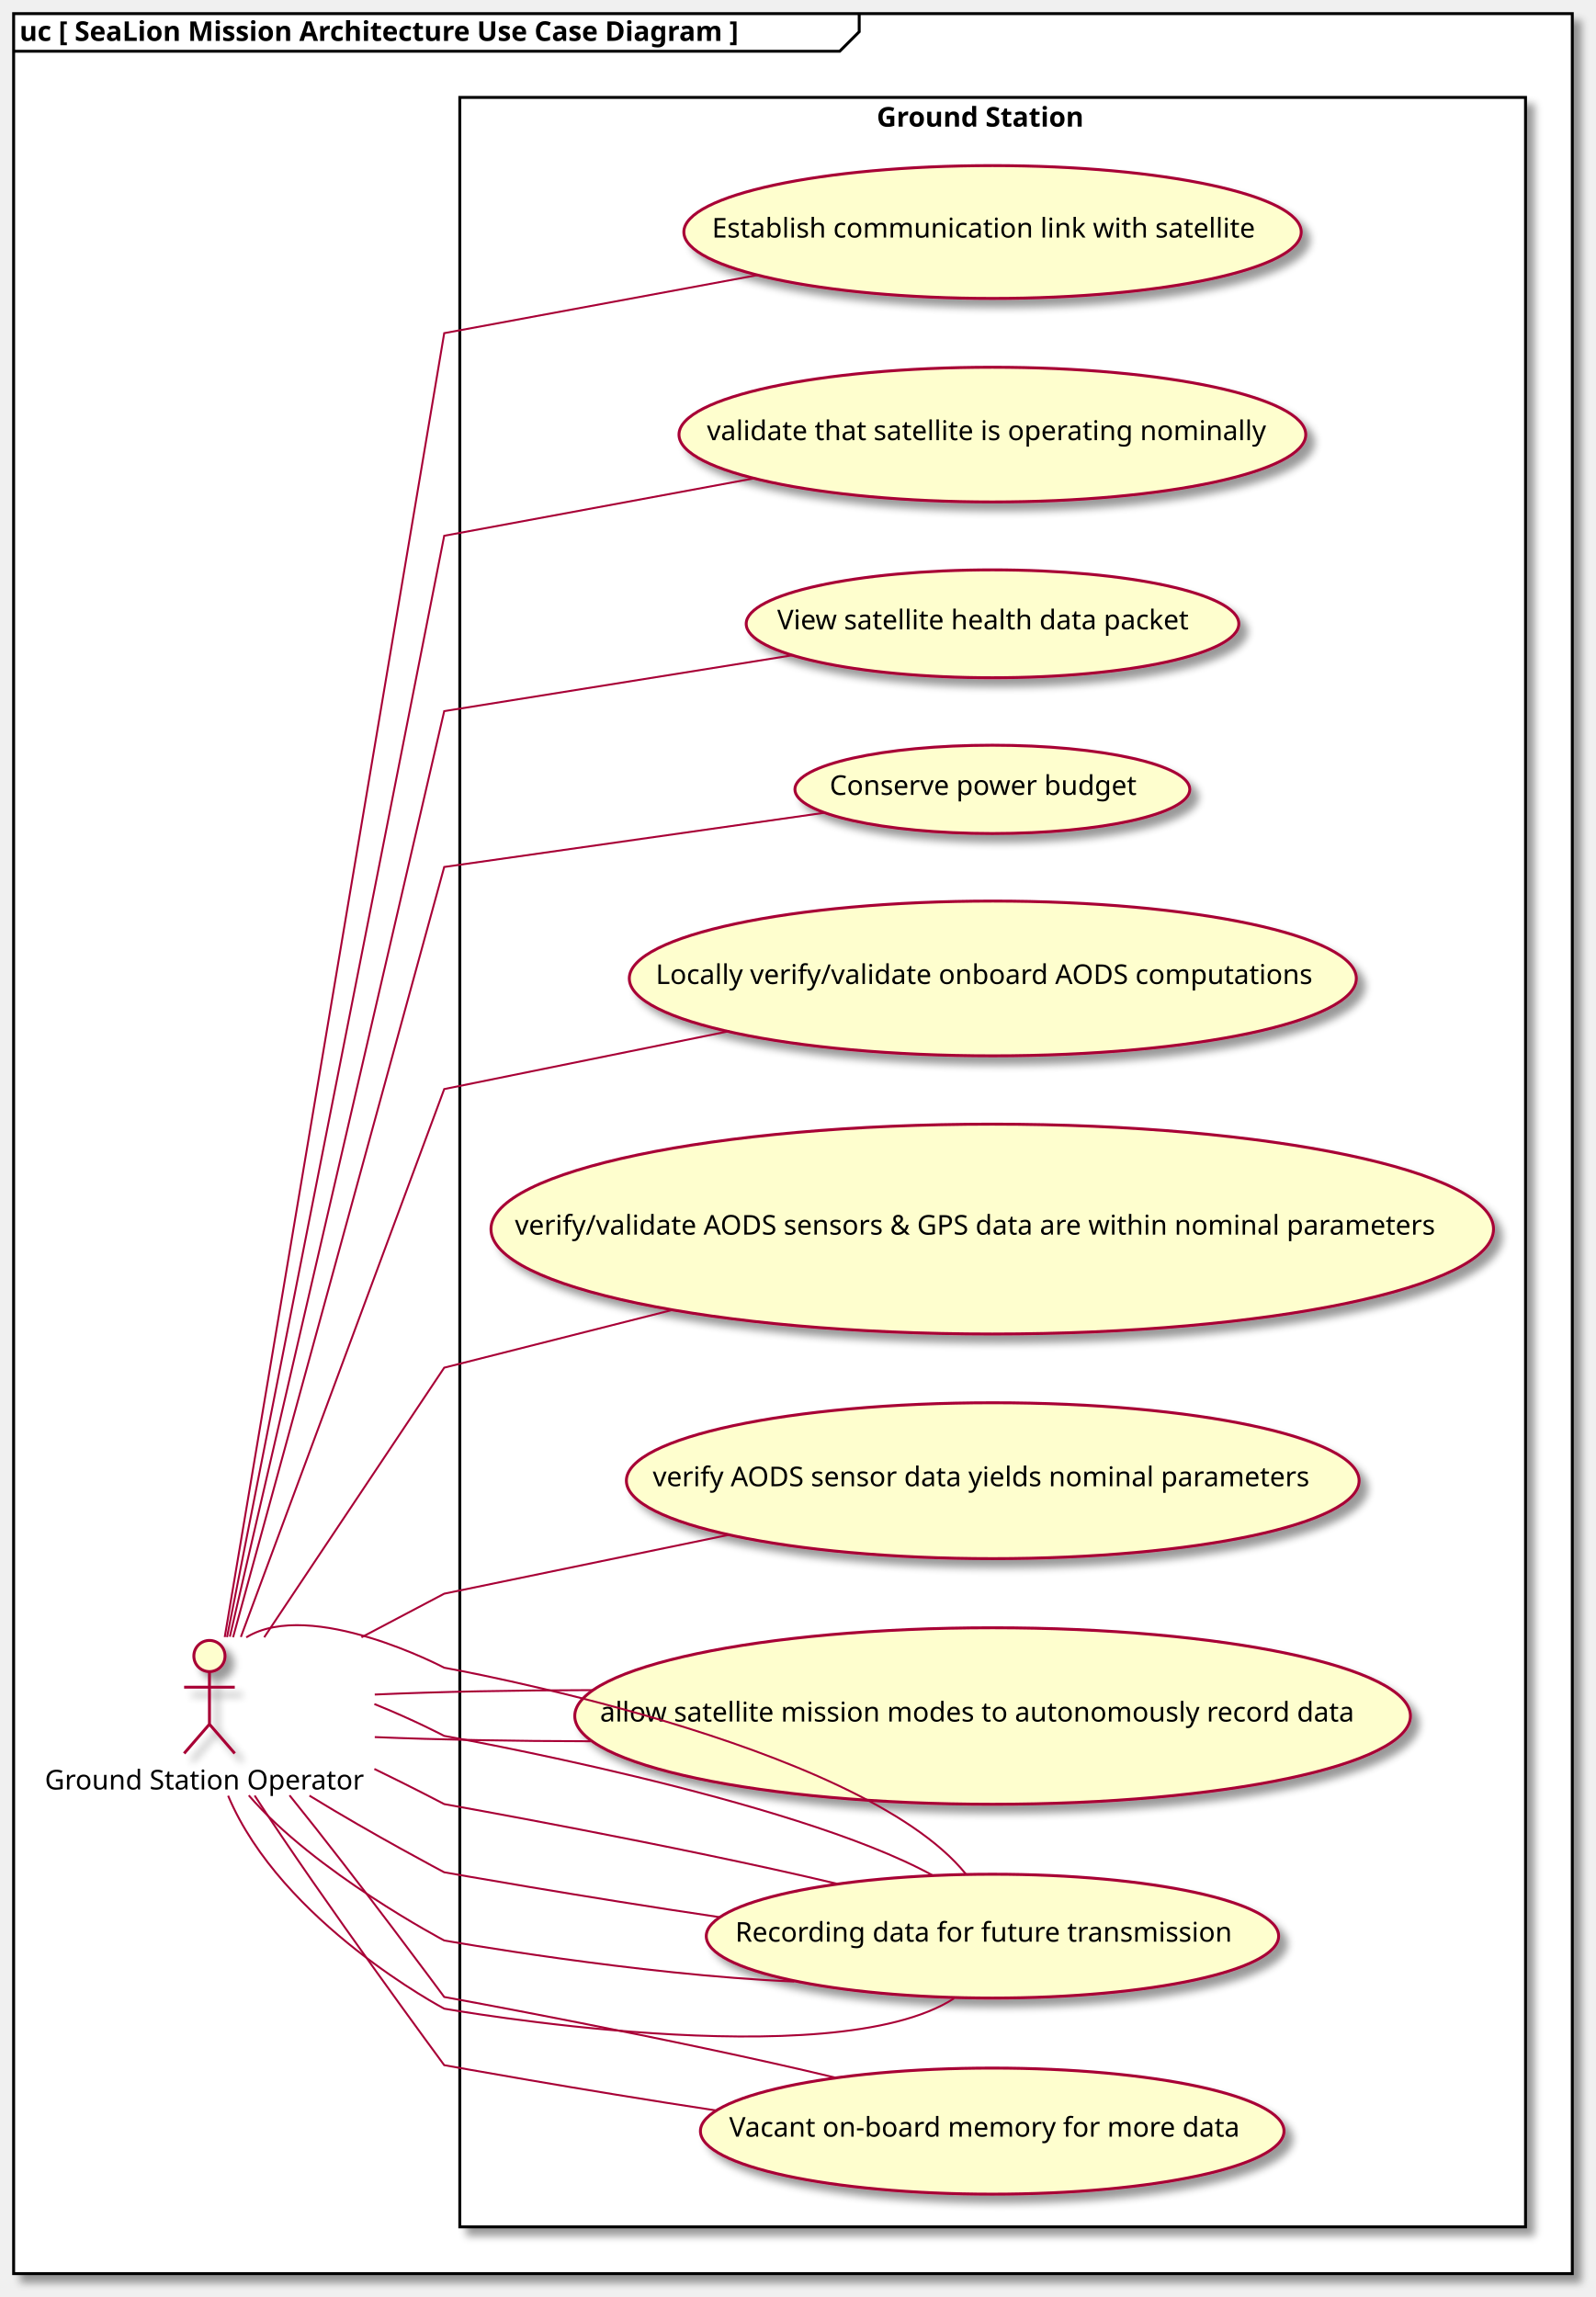
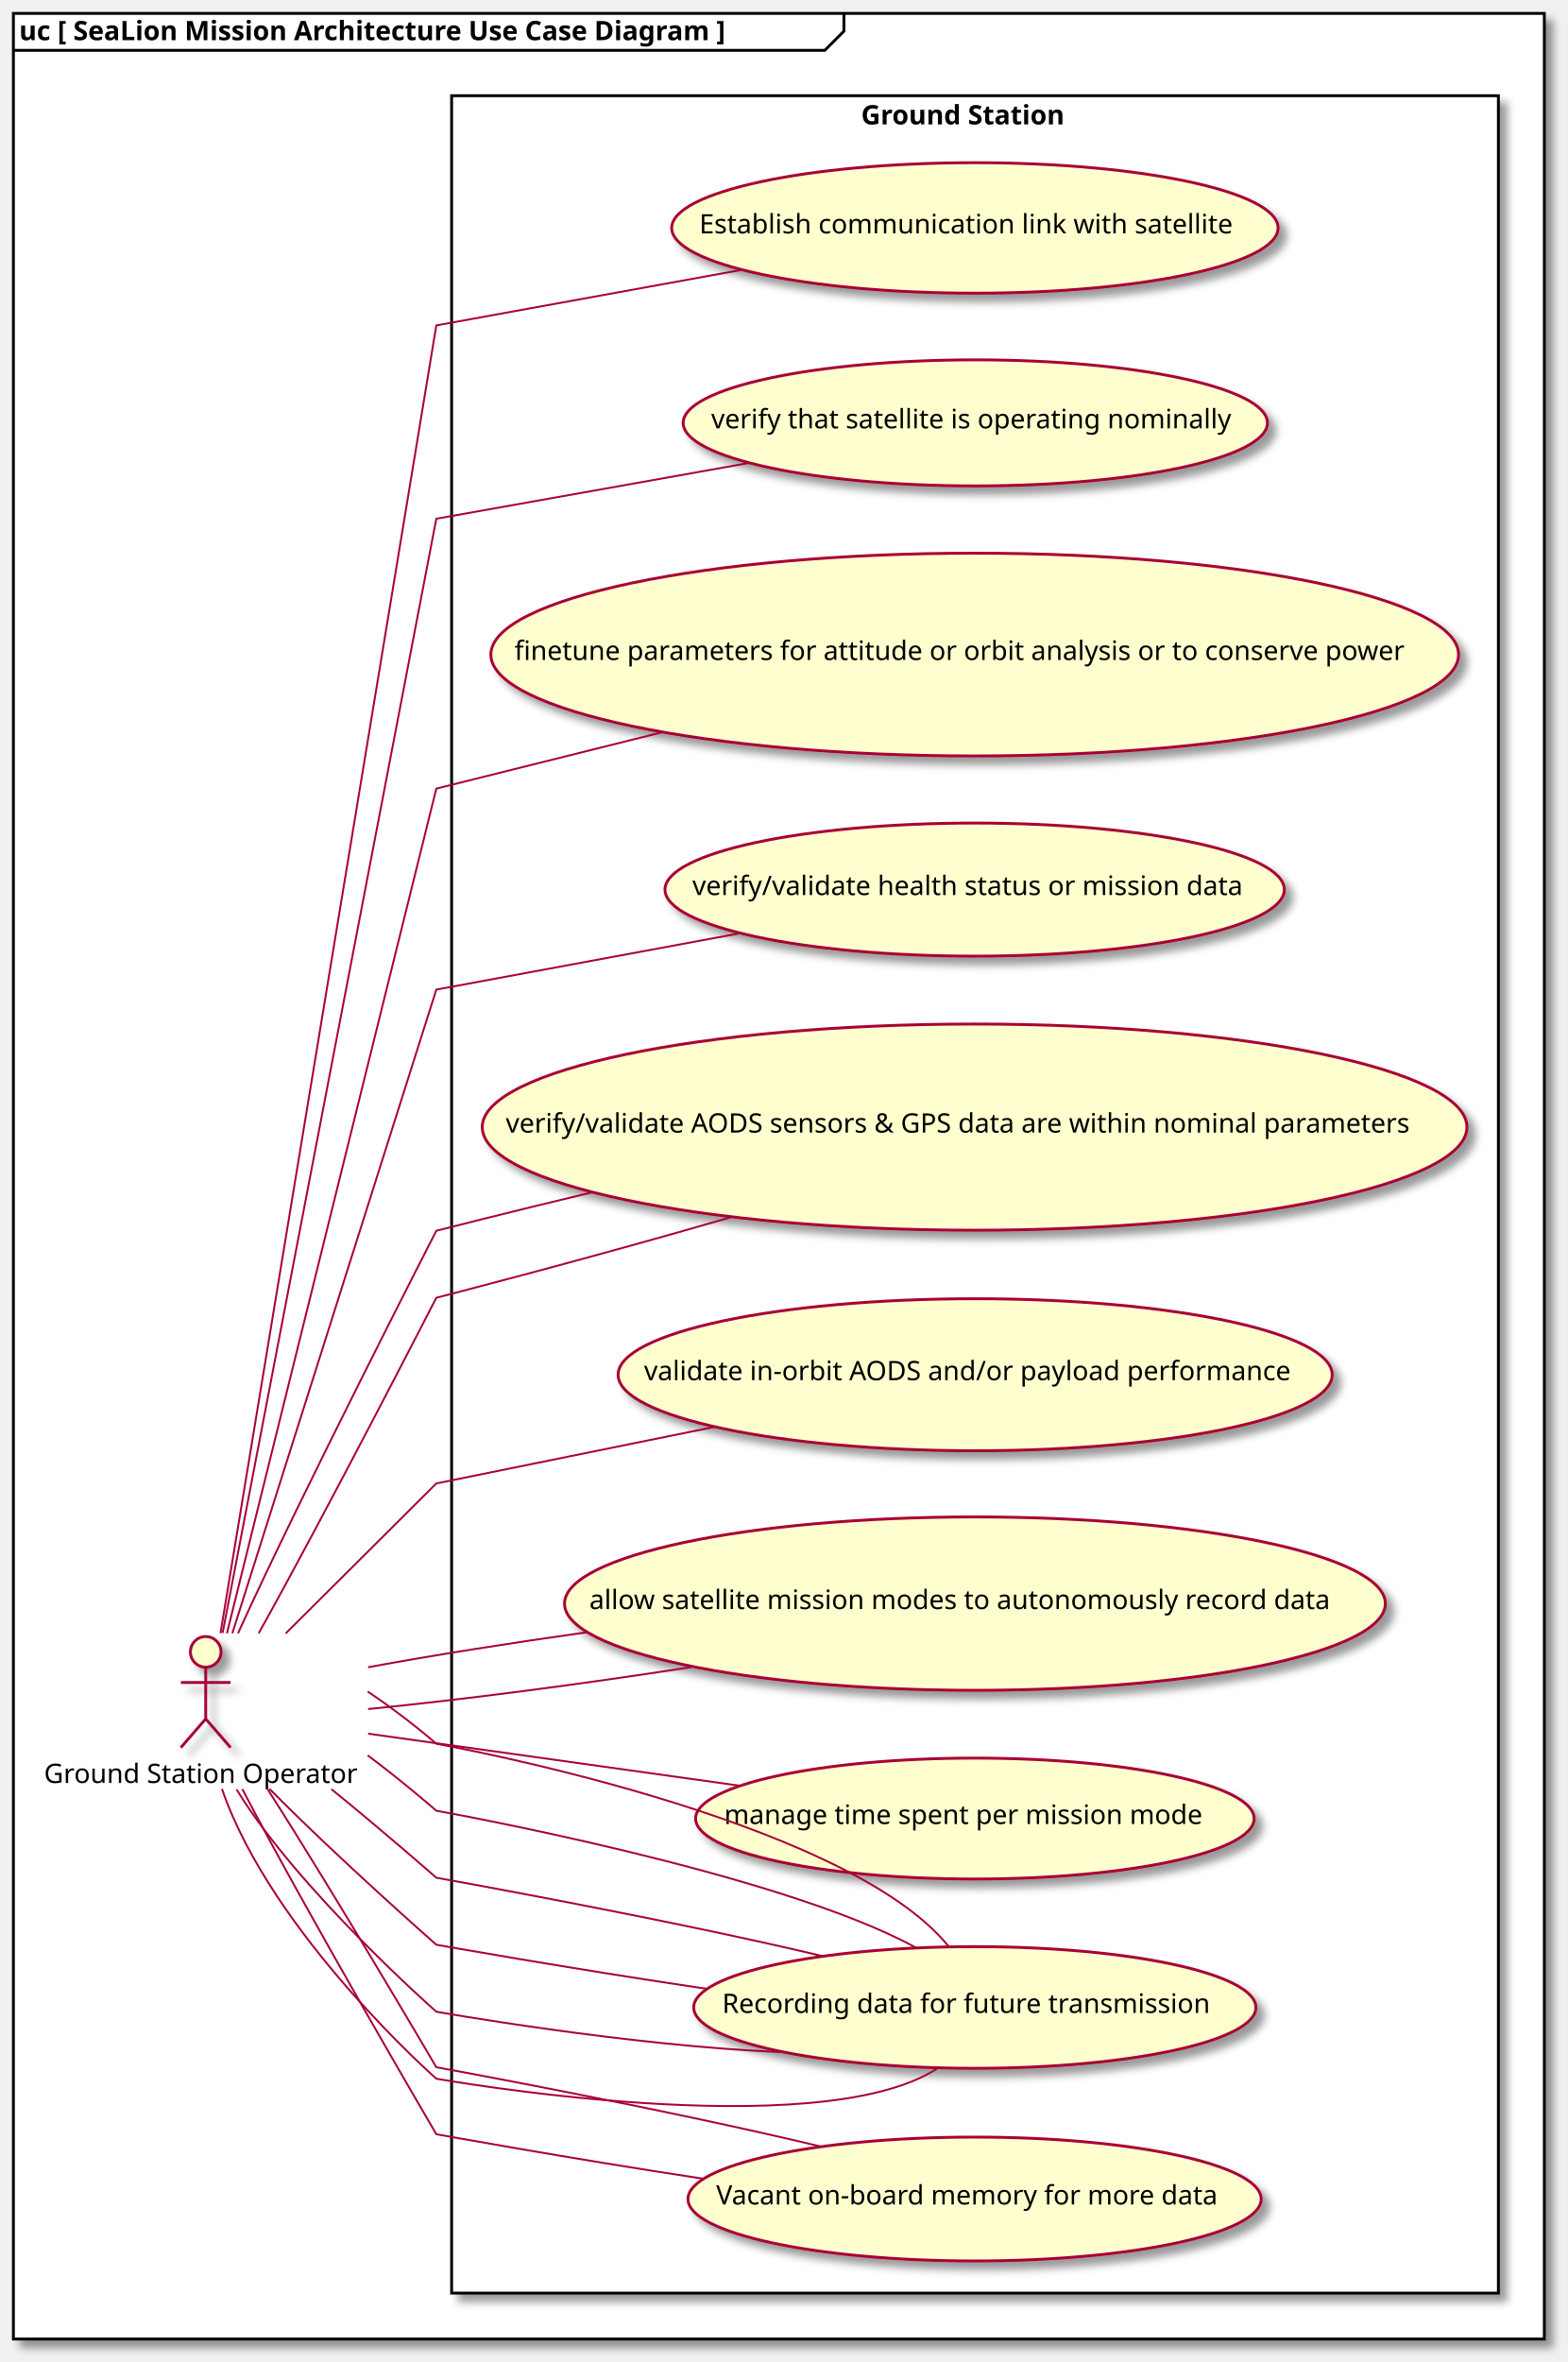
- <svg xmlns="http://www.w3.org/2000/svg" contentScriptType="application/ecmascript" contentStyleType="text/css" height="1179px" preserveAspectRatio="none" style="width:819px;height:1179px;background:#FFFFFF;" version="1.1" viewBox="0 0 819 1179" width="819px" zoomAndPan="magnify">
+ <svg xmlns="http://www.w3.org/2000/svg" contentScriptType="application/ecmascript" contentStyleType="text/css" height="1234px" preserveAspectRatio="none" style="width:819px;height:1234px;background:#FFFFFF;" version="1.1" viewBox="0 0 819 1234" width="819px" zoomAndPan="magnify">
  <defs>
-     <filter height="300%" id="f1hw99495ot5q0" width="300%" x="-1" y="-1">
+     <filter height="300%" id="fpjmgc9o3fkv3" width="300%" x="-1" y="-1">
      <feGaussianBlur result="blurOut" stdDeviation="2.0" />
      <feColorMatrix in="blurOut" result="blurOut2" type="matrix" values="0 0 0 0 0 0 0 0 0 0 0 0 0 0 0 0 0 0 .4 0" />
      <feOffset dx="4.0" dy="4.0" in="blurOut2" result="blurOut3" />
      <feBlend in="SourceGraphic" in2="blurOut3" mode="normal" />
    </filter>
  </defs>
  <g>
-     <rect fill="#FFFFFF" filter="url(#f1hw99495ot5q0)" height="1160" style="stroke:#000000;stroke-width:1.5;" width="800" x="7" y="7" />
+     <rect fill="#FFFFFF" filter="url(#fpjmgc9o3fkv3)" height="1215" style="stroke:#000000;stroke-width:1.5;" width="800" x="7" y="7" />
    <path d="M441,7 L441,16.297 L431,26.297 L7,26.297 " fill="none" style="stroke:#000000;stroke-width:1.5;" />
    <text fill="#000000" font-family="sans-serif" font-size="14" font-weight="bold" lengthAdjust="spacing" textLength="424" x="10" y="20.995">uc [ SeaLion Mission Architecture Use Case Diagram ]</text>
-     <rect fill="#FFFFFF" filter="url(#f1hw99495ot5q0)" height="1093" style="stroke:#000000;stroke-width:1.5;" width="547" x="236" y="50" />
+     <rect fill="#FFFFFF" filter="url(#fpjmgc9o3fkv3)" height="1148" style="stroke:#000000;stroke-width:1.5;" width="547" x="236" y="50" />
    <text fill="#000000" font-family="sans-serif" font-size="14" font-weight="bold" lengthAdjust="spacing" textLength="119" x="450" y="64.995">Ground Station</text>
-     <ellipse cx="107.5" cy="850" fill="#FEFECE" filter="url(#f1hw99495ot5q0)" rx="8" ry="8" style="stroke:#A80036;stroke-width:1.5;" />
-     <path d="M107.5,858 L107.5,885 M94.5,866 L120.5,866 M107.5,885 L94.5,900 M107.5,885 L120.5,900 " fill="none" filter="url(#f1hw99495ot5q0)" style="stroke:#A80036;stroke-width:1.5;" />
-     <text fill="#000000" font-family="sans-serif" font-size="14" lengthAdjust="spacing" textLength="169" x="23" y="918.495">Ground Station Operator</text>
-     <ellipse cx="509.435" cy="119.087" fill="#FEFECE" filter="url(#f1hw99495ot5q0)" rx="158.435" ry="34.087" style="stroke:#A80036;stroke-width:1.5;" />
+     <ellipse cx="107.5" cy="863" fill="#FEFECE" filter="url(#fpjmgc9o3fkv3)" rx="8" ry="8" style="stroke:#A80036;stroke-width:1.5;" />
+     <path d="M107.5,871 L107.5,898 M94.5,879 L120.5,879 M107.5,898 L94.5,913 M107.5,898 L120.5,913 " fill="none" filter="url(#fpjmgc9o3fkv3)" style="stroke:#A80036;stroke-width:1.5;" />
+     <text fill="#000000" font-family="sans-serif" font-size="14" lengthAdjust="spacing" textLength="169" x="23" y="931.495">Ground Station Operator</text>
+     <ellipse cx="509.435" cy="119.087" fill="#FEFECE" filter="url(#fpjmgc9o3fkv3)" rx="158.435" ry="34.087" style="stroke:#A80036;stroke-width:1.5;" />
    <text fill="#000000" font-family="sans-serif" font-size="14" lengthAdjust="spacing" textLength="288" x="365.435" y="121.934">Establish communication link with satellite</text>
-     <ellipse cx="509.349" cy="223.07" fill="#FEFECE" filter="url(#f1hw99495ot5q0)" rx="160.849" ry="34.57" style="stroke:#A80036;stroke-width:1.5;" />
-     <text fill="#000000" font-family="sans-serif" font-size="14" lengthAdjust="spacing" textLength="293" x="362.849" y="225.916">validate that satellite is operating nominally</text>
-     <ellipse cx="509.419" cy="320.184" fill="#FEFECE" filter="url(#f1hw99495ot5q0)" rx="126.419" ry="27.684" style="stroke:#A80036;stroke-width:1.5;" />
-     <text fill="#000000" font-family="sans-serif" font-size="14" lengthAdjust="spacing" textLength="221" x="398.919" y="323.03">View satellite health data packet</text>
-     <ellipse cx="509.337" cy="405.167" fill="#FEFECE" filter="url(#f1hw99495ot5q0)" rx="101.337" ry="22.667" style="stroke:#A80036;stroke-width:1.5;" />
-     <text fill="#000000" font-family="sans-serif" font-size="14" lengthAdjust="spacing" textLength="167" x="425.837" y="408.014">Conserve power budget</text>
-     <ellipse cx="509.578" cy="502.216" fill="#FEFECE" filter="url(#f1hw99495ot5q0)" rx="186.578" ry="39.716" style="stroke:#A80036;stroke-width:1.5;" />
-     <text fill="#000000" font-family="sans-serif" font-size="14" lengthAdjust="spacing" textLength="346" x="336.578" y="505.062">Locally verify/validate onboard AODS computations</text>
-     <ellipse cx="509.285" cy="630.857" fill="#FEFECE" filter="url(#f1hw99495ot5q0)" rx="257.285" ry="53.857" style="stroke:#A80036;stroke-width:1.5;" />
-     <text fill="#000000" font-family="sans-serif" font-size="14" lengthAdjust="spacing" textLength="490" x="264.285" y="633.704">verify/validate AODS sensors &amp; GPS data are within nominal parameters</text>
-     <ellipse cx="509.541" cy="760.008" fill="#FEFECE" filter="url(#f1hw99495ot5q0)" rx="188.041" ry="40.008" style="stroke:#A80036;stroke-width:1.5;" />
-     <text fill="#000000" font-family="sans-serif" font-size="14" lengthAdjust="spacing" textLength="349" x="335.041" y="762.855">verify AODS sensor data yields nominal parameters</text>
-     <ellipse cx="509.462" cy="880.792" fill="#FEFECE" filter="url(#f1hw99495ot5q0)" rx="214.462" ry="45.292" style="stroke:#A80036;stroke-width:1.5;" />
-     <text fill="#000000" font-family="sans-serif" font-size="14" lengthAdjust="spacing" textLength="403" x="307.962" y="883.639">allow satellite mission modes to autonomously record data</text>
-     <ellipse cx="509.389" cy="993.778" fill="#FEFECE" filter="url(#f1hw99495ot5q0)" rx="146.889" ry="31.778" style="stroke:#A80036;stroke-width:1.5;" />
-     <text fill="#000000" font-family="sans-serif" font-size="14" lengthAdjust="spacing" textLength="264" x="377.389" y="996.624">Recording data for future transmission</text>
-     <ellipse cx="509.268" cy="1093.854" fill="#FEFECE" filter="url(#f1hw99495ot5q0)" rx="149.768" ry="32.354" style="stroke:#A80036;stroke-width:1.5;" />
-     <text fill="#000000" font-family="sans-serif" font-size="14" lengthAdjust="spacing" textLength="270" x="374.268" y="1096.7">Vacant on-board memory for more data</text>
-     <path d="M115.35,840.28 C140.75,689.41 228,171 228,171 C228,171 312.79,155.28 389.14,141.13 " fill="none" id="Ground Station Operator-Establish communication link with satellite" style="stroke:#A80036;stroke-width:1.0;" />
-     <path d="M116.53,840.3 C143.32,704.42 228,275 228,275 C228,275 311.29,259.56 387.1,245.51 " fill="none" id="Ground Station Operator-validate that satellite is operating nominally" style="stroke:#A80036;stroke-width:1.0;" />
-     <path d="M117.98,840.08 C146.24,718.03 228,365 228,365 C228,365 326.89,349.14 407.23,336.25 " fill="none" id="Ground Station Operator-View satellite health data packet" style="stroke:#A80036;stroke-width:1.0;" />
-     <path d="M119.63,840.37 C149.3,732.14 228,445 228,445 C228,445 341.02,428.88 423.58,417.11 " fill="none" id="Ground Station Operator-Conserve power budget" style="stroke:#A80036;stroke-width:1.0;" />
-     <path d="M123.63,840.22 C155.79,753.57 228,559 228,559 C228,559 302.29,543.9 374.41,529.25 " fill="none" id="Ground Station Operator-Locally verify/validate onboard AODS computations" style="stroke:#A80036;stroke-width:1.0;" />
-     <path d="M135.62,840.38 C170.87,787.57 228,702 228,702 C228,702 283.14,688.04 344.52,672.51 " fill="none" id="Ground Station Operator-verify/validate AODS sensors &amp; GPS data are within nominal parameters" style="stroke:#A80036;stroke-width:1.0;" />
-     <path d="M185.53,840.39 C208.66,828.2 228,818 228,818 C228,818 302.01,802.7 374,787.81 " fill="none" id="Ground Station Operator-verify AODS sensor data yields nominal parameters" style="stroke:#A80036;stroke-width:1.0;" />
-     <path d="M192.35,891.61 C225,892.97 263.96,893.69 303.2,893.75 " fill="none" id="Ground Station Operator-allow satellite mission modes to autonomously record data" style="stroke:#A80036;stroke-width:1.0;" />
-     <path d="M192.35,869.77 C225.34,868.31 264.78,867.55 304.44,867.5 " fill="none" id="Ground Station Operator-allow satellite mission modes to autonomously record data-1" style="stroke:#A80036;stroke-width:1.0;" />
-     <path d="M117.09,921.71 C144.49,986.98 228,1031 228,1031 C228,1031 426.77,1066.43 489.66,1025.74 " fill="none" id="Ground Station Operator-Recording data for future transmission" style="stroke:#A80036;stroke-width:1.0;" />
-     <path d="M127.7,921.53 C161.48,960.93 228,996 228,996 C228,996 327.21,1013.68 407.63,1017.08 " fill="none" id="Ground Station Operator-Recording data for future transmission-1" style="stroke:#A80036;stroke-width:1.0;" />
-     <path d="M158.83,921.66 C191.49,941.75 228,961 228,961 C228,961 298.95,973.65 369.48,984.06 " fill="none" id="Ground Station Operator-Recording data for future transmission-2" style="stroke:#A80036;stroke-width:1.0;" />
-     <path d="M192.15,907.96 C212.23,917.69 228,926 228,926 C228,926 347.01,947.21 429.99,966.98 " fill="none" id="Ground Station Operator-Recording data for future transmission-3" style="stroke:#A80036;stroke-width:1.0;" />
-     <path d="M192.15,874.64 C212.23,882.69 228,891 228,891 C228,891 406.56,922.83 478.75,962.61 " fill="none" id="Ground Station Operator-Recording data for future transmission-4" style="stroke:#A80036;stroke-width:1.0;" />
-     <path d="M126.39,840.43 C159.73,820.01 228,856 228,856 C228,856 440.84,893.94 495.72,961.89 " fill="none" id="Ground Station Operator-Recording data for future transmission-5" style="stroke:#A80036;stroke-width:1.0;" />
-     <path d="M130.7,921.62 C165.26,974.94 228,1060 228,1060 C228,1060 297.85,1072.7 367.84,1083.31 " fill="none" id="Ground Station Operator-Vacant on-board memory for more data" style="stroke:#A80036;stroke-width:1.0;" />
-     <path d="M148.62,921.51 C183.34,964.46 228,1025 228,1025 C228,1025 346.3,1046.51 429.24,1066.52 " fill="none" id="Ground Station Operator-Vacant on-board memory for more data-1" style="stroke:#A80036;stroke-width:1.0;" />
+     <ellipse cx="509.653" cy="220.93" fill="#FEFECE" filter="url(#fpjmgc9o3fkv3)" rx="152.653" ry="32.931" style="stroke:#A80036;stroke-width:1.5;" />
+     <text fill="#000000" font-family="sans-serif" font-size="14" lengthAdjust="spacing" textLength="276" x="371.653" y="223.777">verify that satellite is operating nominally</text>
+     <ellipse cx="509.344" cy="341.969" fill="#FEFECE" filter="url(#fpjmgc9o3fkv3)" rx="252.844" ry="52.969" style="stroke:#A80036;stroke-width:1.5;" />
+     <text fill="#000000" font-family="sans-serif" font-size="14" lengthAdjust="spacing" textLength="481" x="268.844" y="344.815">finetune parameters for attitude or orbit analysis or to conserve power</text>
+     <ellipse cx="509.315" cy="464.763" fill="#FEFECE" filter="url(#fpjmgc9o3fkv3)" rx="161.815" ry="34.763" style="stroke:#A80036;stroke-width:1.5;" />
+     <text fill="#000000" font-family="sans-serif" font-size="14" lengthAdjust="spacing" textLength="295" x="361.815" y="467.61">verify/validate health status or mission data</text>
+     <ellipse cx="509.285" cy="588.857" fill="#FEFECE" filter="url(#fpjmgc9o3fkv3)" rx="257.285" ry="53.857" style="stroke:#A80036;stroke-width:1.5;" />
+     <text fill="#000000" font-family="sans-serif" font-size="14" lengthAdjust="spacing" textLength="490" x="264.285" y="591.704">verify/validate AODS sensors &amp; GPS data are within nominal parameters</text>
+     <ellipse cx="509.578" cy="718.216" fill="#FEFECE" filter="url(#fpjmgc9o3fkv3)" rx="186.578" ry="39.716" style="stroke:#A80036;stroke-width:1.5;" />
+     <text fill="#000000" font-family="sans-serif" font-size="14" lengthAdjust="spacing" textLength="346" x="336.578" y="721.062">validate in-orbit AODS and/or payload performance</text>
+     <ellipse cx="509.462" cy="837.792" fill="#FEFECE" filter="url(#fpjmgc9o3fkv3)" rx="214.462" ry="45.292" style="stroke:#A80036;stroke-width:1.5;" />
+     <text fill="#000000" font-family="sans-serif" font-size="14" lengthAdjust="spacing" textLength="403" x="307.962" y="840.639">allow satellite mission modes to autonomously record data</text>
+     <ellipse cx="509.43" cy="950.086" fill="#FEFECE" filter="url(#fpjmgc9o3fkv3)" rx="145.93" ry="31.586" style="stroke:#A80036;stroke-width:1.5;" />
+     <text fill="#000000" font-family="sans-serif" font-size="14" lengthAdjust="spacing" textLength="262" x="378.43" y="952.933">manage time spent per mission mode</text>
+     <ellipse cx="509.389" cy="1048.778" fill="#FEFECE" filter="url(#fpjmgc9o3fkv3)" rx="146.889" ry="31.778" style="stroke:#A80036;stroke-width:1.5;" />
+     <text fill="#000000" font-family="sans-serif" font-size="14" lengthAdjust="spacing" textLength="264" x="377.389" y="1051.624">Recording data for future transmission</text>
+     <ellipse cx="509.268" cy="1148.854" fill="#FEFECE" filter="url(#fpjmgc9o3fkv3)" rx="149.768" ry="32.354" style="stroke:#A80036;stroke-width:1.5;" />
+     <text fill="#000000" font-family="sans-serif" font-size="14" lengthAdjust="spacing" textLength="270" x="374.268" y="1151.7">Vacant on-board memory for more data</text>
+     <path d="M115.22,853.26 C140.45,700.45 228,170 228,170 C228,170 311.89,154.75 387.91,140.92 " fill="none" id="Ground Station Operator-Establish communication link with satellite" style="stroke:#A80036;stroke-width:1.0;" />
+     <path d="M116.34,853.12 C142.93,714.52 228,271 228,271 C228,271 314.3,255.62 391.17,241.91 " fill="none" id="Ground Station Operator-verify that satellite is operating nominally" style="stroke:#A80036;stroke-width:1.0;" />
+     <path d="M118.59,853.32 C147.4,737.12 228,412 228,412 C228,412 284.11,398 346.14,382.52 " fill="none" id="Ground Station Operator-finetune parameters for attitude or orbit analysis or to conserve power" style="stroke:#A80036;stroke-width:1.0;" />
+     <path d="M121.4,853.3 C152.3,755.81 228,517 228,517 C228,517 310.4,501.72 385.88,487.73 " fill="none" id="Ground Station Operator-verify/validate health status or mission data" style="stroke:#A80036;stroke-width:1.0;" />
+     <path d="M135.17,853.31 C170.39,790.33 228,678 228,678 C228,678 307.46,657.6 381.79,635.96 " fill="none" id="Ground Station Operator-verify/validate AODS sensors &amp; GPS data are within nominal parameters" style="stroke:#A80036;stroke-width:1.0;" />
+     <path d="M124.37,853.32 C156.88,781.68 228,643 228,643 C228,643 263.44,633.9 309.13,622.98 " fill="none" id="Ground Station Operator-verify/validate AODS sensors &amp; GPS data are within nominal parameters-1" style="stroke:#A80036;stroke-width:1.0;" />
+     <path d="M149.29,853.38 C183.91,818.91 228,775 228,775 C228,775 302.29,759.9 374.41,745.25 " fill="none" id="Ground Station Operator-validate in-orbit AODS and/or payload performance" style="stroke:#A80036;stroke-width:1.0;" />
+     <path d="M192.35,892.87 C241.26,888.07 304.36,879.82 361.3,870.95 " fill="none" id="Ground Station Operator-allow satellite mission modes to autonomously record data" style="stroke:#A80036;stroke-width:1.0;" />
+     <path d="M192.35,871.03 C225.91,864.84 266.15,858.45 306.5,852.78 " fill="none" id="Ground Station Operator-allow satellite mission modes to autonomously record data-1" style="stroke:#A80036;stroke-width:1.0;" />
+     <path d="M192.35,905.74 C248.59,913.61 323.59,924.11 386.42,932.91 " fill="none" id="Ground Station Operator-manage time spent per mission mode" style="stroke:#A80036;stroke-width:1.0;" />
+     <path d="M115.98,934.58 C142.14,1010.56 228,1086 228,1086 C228,1086 426.77,1121.43 489.66,1080.74 " fill="none" id="Ground Station Operator-Recording data for future transmission" style="stroke:#A80036;stroke-width:1.0;" />
+     <path d="M123.63,934.87 C155.79,987.55 228,1051 228,1051 C228,1051 327.21,1068.68 407.63,1072.08 " fill="none" id="Ground Station Operator-Recording data for future transmission-1" style="stroke:#A80036;stroke-width:1.0;" />
+     <path d="M140.84,934.57 C176.23,970.51 228,1016 228,1016 C228,1016 298.95,1028.65 369.48,1039.06 " fill="none" id="Ground Station Operator-Recording data for future transmission-2" style="stroke:#A80036;stroke-width:1.0;" />
+     <path d="M173.15,934.7 C201.3,957.54 228,981 228,981 C228,981 347.01,1002.21 429.99,1021.98 " fill="none" id="Ground Station Operator-Recording data for future transmission-3" style="stroke:#A80036;stroke-width:1.0;" />
+     <path d="M192.15,917.04 C212.23,932.14 228,946 228,946 C228,946 406.56,977.83 478.75,1017.61 " fill="none" id="Ground Station Operator-Recording data for future transmission-4" style="stroke:#A80036;stroke-width:1.0;" />
+     <path d="M192.15,883.72 C212.23,897.14 228,911 228,911 C228,911 440.84,948.94 495.72,1016.89 " fill="none" id="Ground Station Operator-Recording data for future transmission-5" style="stroke:#A80036;stroke-width:1.0;" />
+     <path d="M126.65,934.7 C160.08,999.05 228,1115 228,1115 C228,1115 297.85,1127.7 367.84,1138.31 " fill="none" id="Ground Station Operator-Vacant on-board memory for more data" style="stroke:#A80036;stroke-width:1.0;" />
+     <path d="M139.9,934.87 C175.3,990.04 228,1080 228,1080 C228,1080 346.3,1101.51 429.24,1121.52 " fill="none" id="Ground Station Operator-Vacant on-board memory for more data-1" style="stroke:#A80036;stroke-width:1.0;" />
  </g>
</svg>
